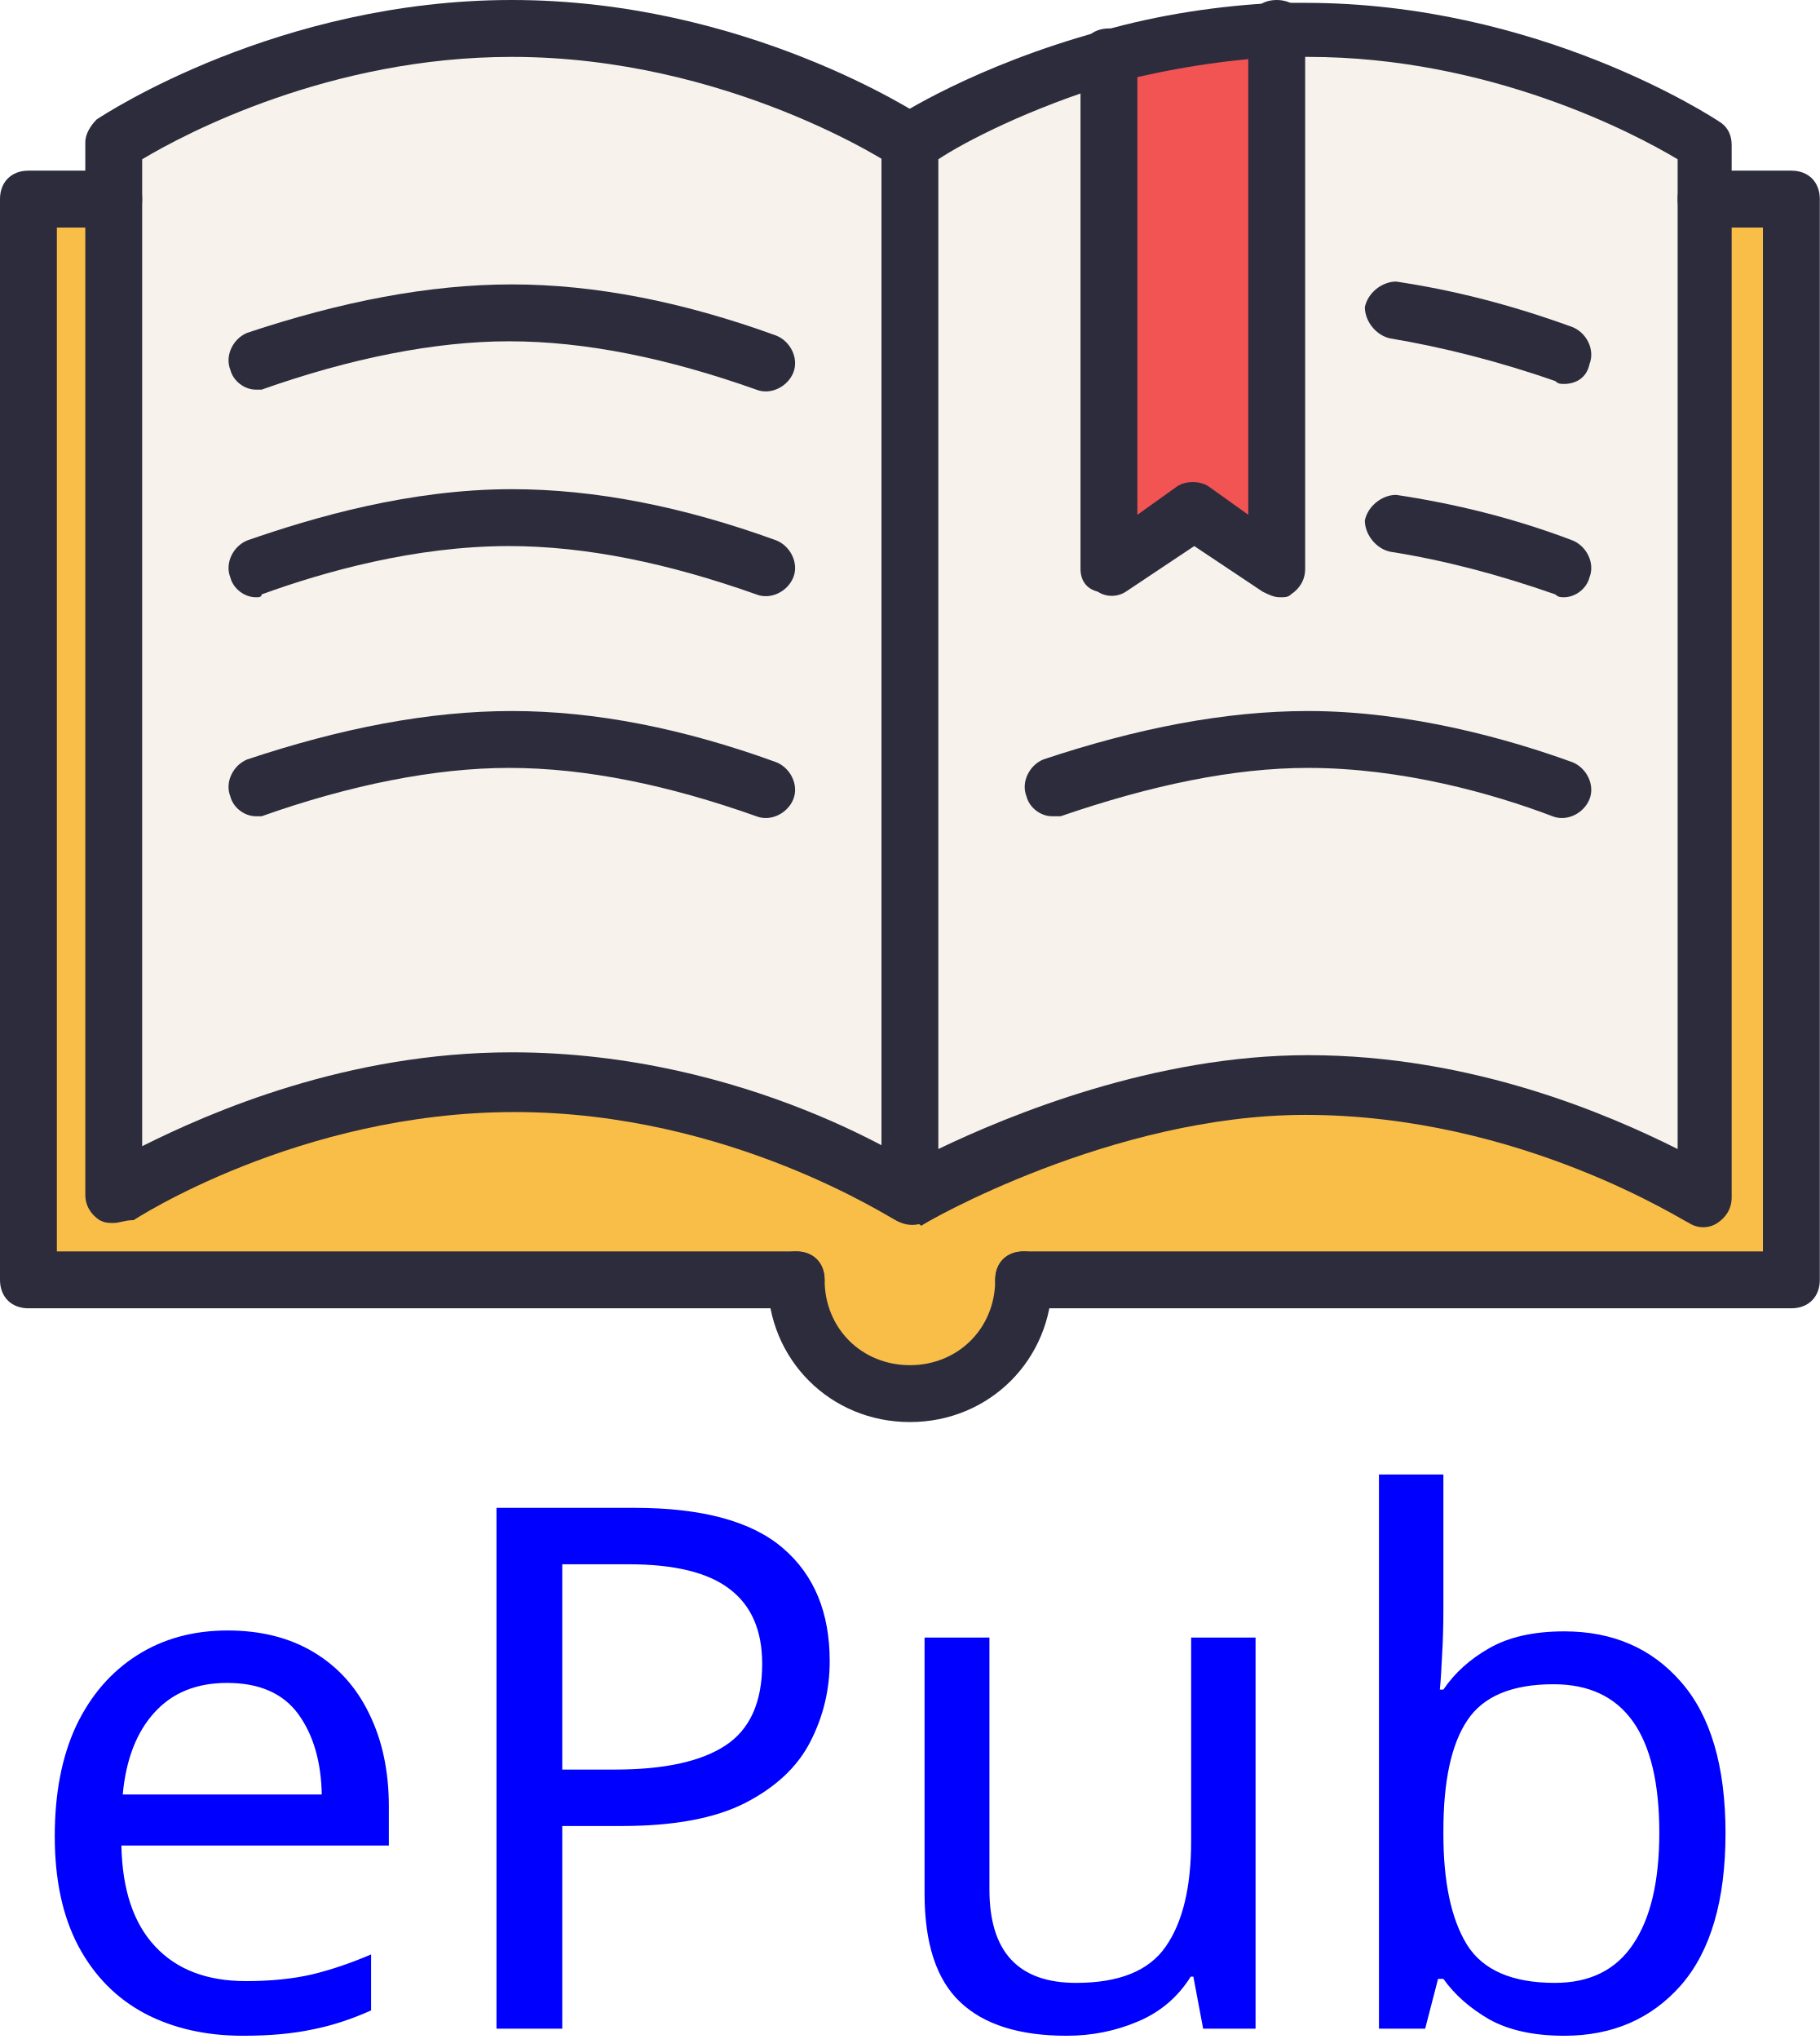
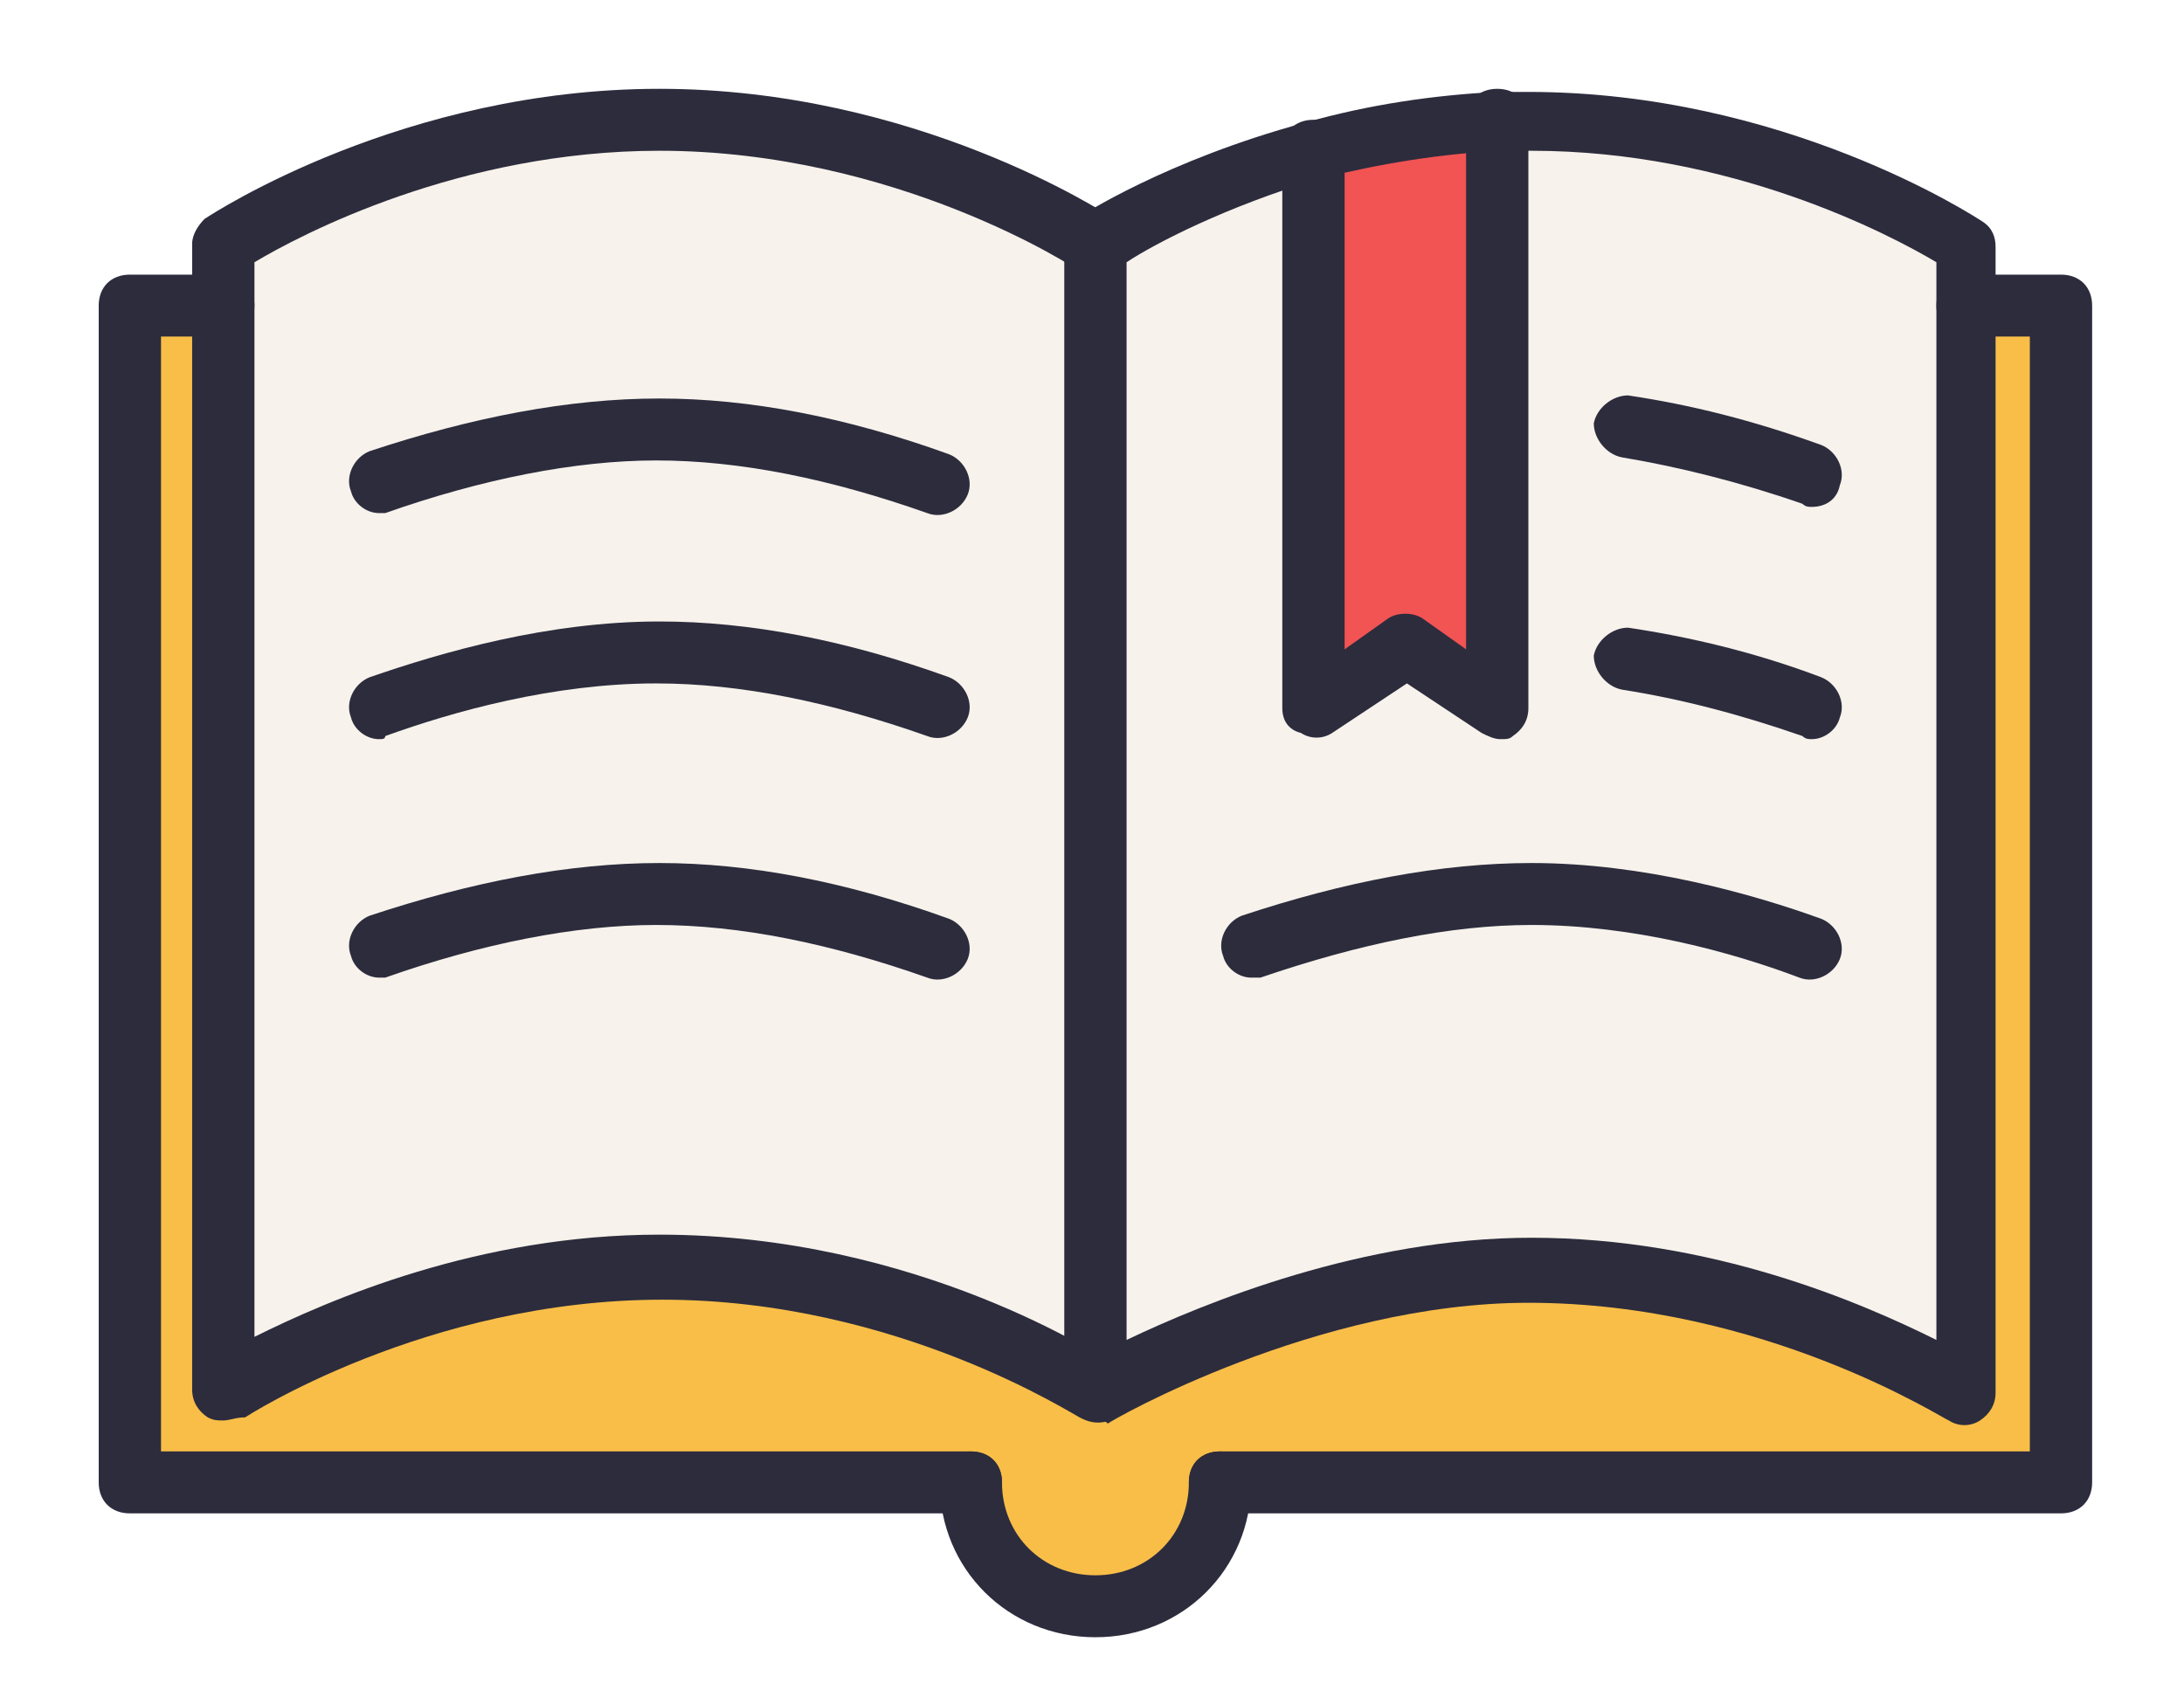
- <svg xmlns="http://www.w3.org/2000/svg" version="1.1" id="Layer_1" x="0px" y="0px" viewBox="0 0 64 71.692" enable-background="new 0 0 64 64" xml:space="preserve" width="64" height="71.692">
+ <svg xmlns="http://www.w3.org/2000/svg" version="1.1" id="Layer_1" x="0px" y="0px" viewBox="0 0 120 93.234" enable-background="new 0 0 64 64" xml:space="preserve" width="120" height="93.234">
  <defs id="defs74" />
-   <g id="XMLID_5_" transform="translate(0,-7)">
+   <g id="XMLID_5_" transform="matrix(1.711388,0,0,1.701967,5.423729,-7.032413)">
    <g id="g18">
      <g id="g4">
        <path d="m 45,8 v 19 l -3,-2 -3,2 V 9 9 c 1.8,-0.5 3.8,-0.9 6,-1 z" id="path2" style="fill:#f25353" />
      </g>
      <g id="g8">
        <path d="m 60,14 v 35 c 0,0 -6.1,-4 -14,-4 -7.2,0 -14,4 -14,4 V 12 c 0,0 2.8,-1.8 7,-3 v 0 18 l 3,-2 3,2 V 8 c 0.3,0 0.7,0 1,0 8,0 14,4 14,4 z" id="path6" style="fill:#f7f2eb" />
      </g>
      <g id="g12">
        <path d="M 63,14 V 52 H 36 c 0,2.2 -1.8,4 -4,4 -2.2,0 -4,-1.8 -4,-4 H 1 V 14 h 3 v 35 c 0,0 6.1,-4 14,-4 8.1,0 14,4 14,4 0,0 6.8,-4 14,-4 7.9,0 14,4 14,4 V 14 Z" id="path10" style="fill:#f9be48" />
      </g>
      <g id="g16">
        <path d="M 32,12 V 49 C 32,49 26.1,45 18,45 10.1,45 4,49 4,49 V 14 12 c 0,0 6,-4 14,-4 8,0 14,4 14,4 z" id="path14" style="fill:#f7f2eb" />
      </g>
    </g>
    <g id="g68">
      <g id="g22">
        <path d="M 4,50 C 3.8,50 3.7,50 3.5,49.9 3.2,49.7 3,49.4 3,49 V 12 C 3,11.7 3.2,11.4 3.4,11.2 3.7,11 9.8,7 18,7 c 8.2,0 14.3,4 14.6,4.2 0.5,0.3 0.6,0.9 0.3,1.4 -0.3,0.5 -0.9,0.6 -1.4,0.3 C 31.4,12.8 25.6,9 18,9 11.6,9 6.5,11.7 5,12.6 V 47.3 C 7.4,46.1 12.2,44 18,44 c 8.3,0 14.3,4 14.6,4.2 0.5,0.3 0.6,0.9 0.3,1.4 -0.3,0.5 -0.9,0.6 -1.4,0.3 -0.1,0 -5.8,-3.8 -13.4,-3.8 -7.6,0 -13.4,3.8 -13.4,3.8 C 4.4,49.9 4.2,50 4,50 Z" id="path20" style="fill:#2c2c3d" />
      </g>
      <g id="g26">
        <path d="M 9,20.7 C 8.6,20.7 8.2,20.4 8.1,20 7.9,19.5 8.2,18.9 8.7,18.7 12,17.6 15.1,17 18,17 c 2.9,0 6,0.6 9.3,1.8 0.5,0.2 0.8,0.8 0.6,1.3 -0.2,0.5 -0.8,0.8 -1.3,0.6 -3.1,-1.1 -6,-1.7 -8.7,-1.7 -2.6,0 -5.6,0.6 -8.7,1.7 0,0 -0.1,0 -0.2,0 z" id="path24" style="fill:#2c2c3d" />
      </g>
      <g id="g30">
        <path d="M 9,28 C 8.6,28 8.2,27.7 8.1,27.3 7.9,26.8 8.2,26.2 8.7,26 11,25.2 14.4,24.2 18,24.2 c 2.9,0 6,0.6 9.3,1.8 0.5,0.2 0.8,0.8 0.6,1.3 -0.2,0.5 -0.8,0.8 -1.3,0.6 -3.1,-1.1 -6,-1.7 -8.7,-1.7 -3.3,0 -6.5,0.9 -8.7,1.7 C 9.2,28 9.1,28 9,28 Z" id="path28" style="fill:#2c2c3d" />
      </g>
      <g id="g34">
        <path d="M 9,35.7 C 8.6,35.7 8.2,35.4 8.1,35 7.9,34.5 8.2,33.9 8.7,33.7 12,32.6 15.1,32 18,32 c 2.9,0 6,0.6 9.3,1.8 0.5,0.2 0.8,0.8 0.6,1.3 -0.2,0.5 -0.8,0.8 -1.3,0.6 -3.1,-1.1 -6,-1.7 -8.7,-1.7 -2.6,0 -5.6,0.6 -8.7,1.7 0,0 -0.1,0 -0.2,0 z" id="path32" style="fill:#2c2c3d" />
      </g>
      <g id="g38">
        <path d="m 55,28 c -0.1,0 -0.2,0 -0.3,-0.1 -2,-0.7 -3.9,-1.2 -5.8,-1.5 -0.5,-0.1 -0.9,-0.6 -0.9,-1.1 0.1,-0.5 0.6,-0.9 1.1,-0.9 2,0.3 4.1,0.8 6.2,1.6 0.5,0.2 0.8,0.8 0.6,1.3 C 55.8,27.7 55.4,28 55,28 Z" id="path36" style="fill:#2c2c3d" />
      </g>
      <g id="g42">
        <path d="m 55,20.5 c -0.1,0 -0.2,0 -0.3,-0.1 -2,-0.7 -4,-1.2 -5.8,-1.5 -0.5,-0.1 -0.9,-0.6 -0.9,-1.1 0.1,-0.5 0.6,-0.9 1.1,-0.9 2,0.3 4,0.8 6.2,1.6 0.5,0.2 0.8,0.8 0.6,1.3 -0.1,0.5 -0.5,0.7 -0.9,0.7 z" id="path40" style="fill:#2c2c3d" />
      </g>
      <g id="g46">
        <path d="m 45,28 c -0.2,0 -0.4,-0.1 -0.6,-0.2 L 42,26.2 39.6,27.8 c -0.3,0.2 -0.7,0.2 -1,0 C 38.2,27.7 38,27.4 38,27 V 9 c 0,-0.6 0.4,-1 1,-1 0.6,0 1,0.4 1,1 v 16.1 l 1.4,-1 c 0.3,-0.2 0.8,-0.2 1.1,0 l 1.4,1 V 8 c 0,-0.6 0.4,-1 1,-1 0.6,0 1,0.4 1,1 v 19 c 0,0.4 -0.2,0.7 -0.5,0.9 C 45.3,28 45.2,28 45,28 Z" id="path44" style="fill:#2c2c3d" />
      </g>
      <g id="g50">
        <path d="m 37,35.7 c -0.4,0 -0.8,-0.3 -0.9,-0.7 -0.2,-0.5 0.1,-1.1 0.6,-1.3 C 40,32.6 43.1,32 46,32 c 3.6,0 7.1,1 9.3,1.8 0.5,0.2 0.8,0.8 0.6,1.3 -0.2,0.5 -0.8,0.8 -1.3,0.6 C 52.5,34.9 49.3,34 46,34 c -2.6,0 -5.5,0.6 -8.7,1.7 -0.1,0 -0.2,0 -0.3,0 z" id="path48" style="fill:#2c2c3d" />
      </g>
      <g id="g54">
        <path d="M 32,50 C 31.8,50 31.7,50 31.5,49.9 31.2,49.7 31,49.4 31,49 V 12 c 0,-0.3 0.2,-0.6 0.4,-0.8 0.1,-0.1 2.9,-1.9 7.3,-3.1 2.1,-0.6 4.2,-0.9 6.2,-1 0.4,0 0.7,0 1,0 8.2,0 14.3,4 14.6,4.2 0.3,0.2 0.4,0.5 0.4,0.8 v 37 c 0,0.4 -0.2,0.7 -0.5,0.9 -0.3,0.2 -0.7,0.2 -1,0 -0.1,0 -5.9,-3.8 -13.5,-3.8 -6.8,0 -13.4,3.8 -13.5,3.9 C 32.3,50 32.2,50 32,50 Z m 1,-37.4 v 34.8 c 2.5,-1.2 7.6,-3.3 13,-3.3 5.8,0 10.6,2.1 13,3.3 V 12.6 C 57.5,11.7 52.4,9 46,9 45.7,9 45.4,9 45,9 43.1,9.1 41.2,9.4 39.2,9.9 36.2,10.8 33.9,12 33,12.6 Z" id="path52" style="fill:#2c2c3d" />
      </g>
      <g id="g58">
        <path d="M 28,53 H 1 C 0.4,53 0,52.6 0,52 V 14 c 0,-0.6 0.4,-1 1,-1 h 3 c 0.6,0 1,0.4 1,1 0,0.6 -0.4,1 -1,1 H 2 v 36 h 26 c 0.6,0 1,0.4 1,1 0,0.6 -0.4,1 -1,1 z" id="path56" style="fill:#2c2c3d" />
      </g>
      <g id="g62">
        <path d="M 63,53 H 36 c -0.6,0 -1,-0.4 -1,-1 0,-0.6 0.4,-1 1,-1 H 62 V 15 h -2 c -0.6,0 -1,-0.4 -1,-1 0,-0.6 0.4,-1 1,-1 h 3 c 0.6,0 1,0.4 1,1 v 38 c 0,0.6 -0.4,1 -1,1 z" id="path60" style="fill:#2c2c3d" />
      </g>
      <g id="g66">
        <path d="m 32,57 c -2.8,0 -5,-2.2 -5,-5 0,-0.6 0.4,-1 1,-1 0.6,0 1,0.4 1,1 0,1.7 1.3,3 3,3 1.7,0 3,-1.3 3,-3 0,-0.6 0.4,-1 1,-1 0.6,0 1,0.4 1,1 0,2.8 -2.2,5 -5,5 z" id="path64" style="fill:#2c2c3d" />
      </g>
    </g>
  </g>
-   <text xml:space="preserve" style="font-style:normal;font-weight:normal;font-size:25.633px;line-height:1.25;font-family:sans-serif;letter-spacing:0px;word-spacing:0px;fill:#0000ff;fill-opacity:1;stroke:none;stroke-width:0.641" x="0.521" y="71.329" id="text45">
-     <tspan id="tspan43" x="0.521" y="71.329" style="fill:#0000ff;stroke-width:0.641">ePub</tspan>
-   </text>
</svg>
